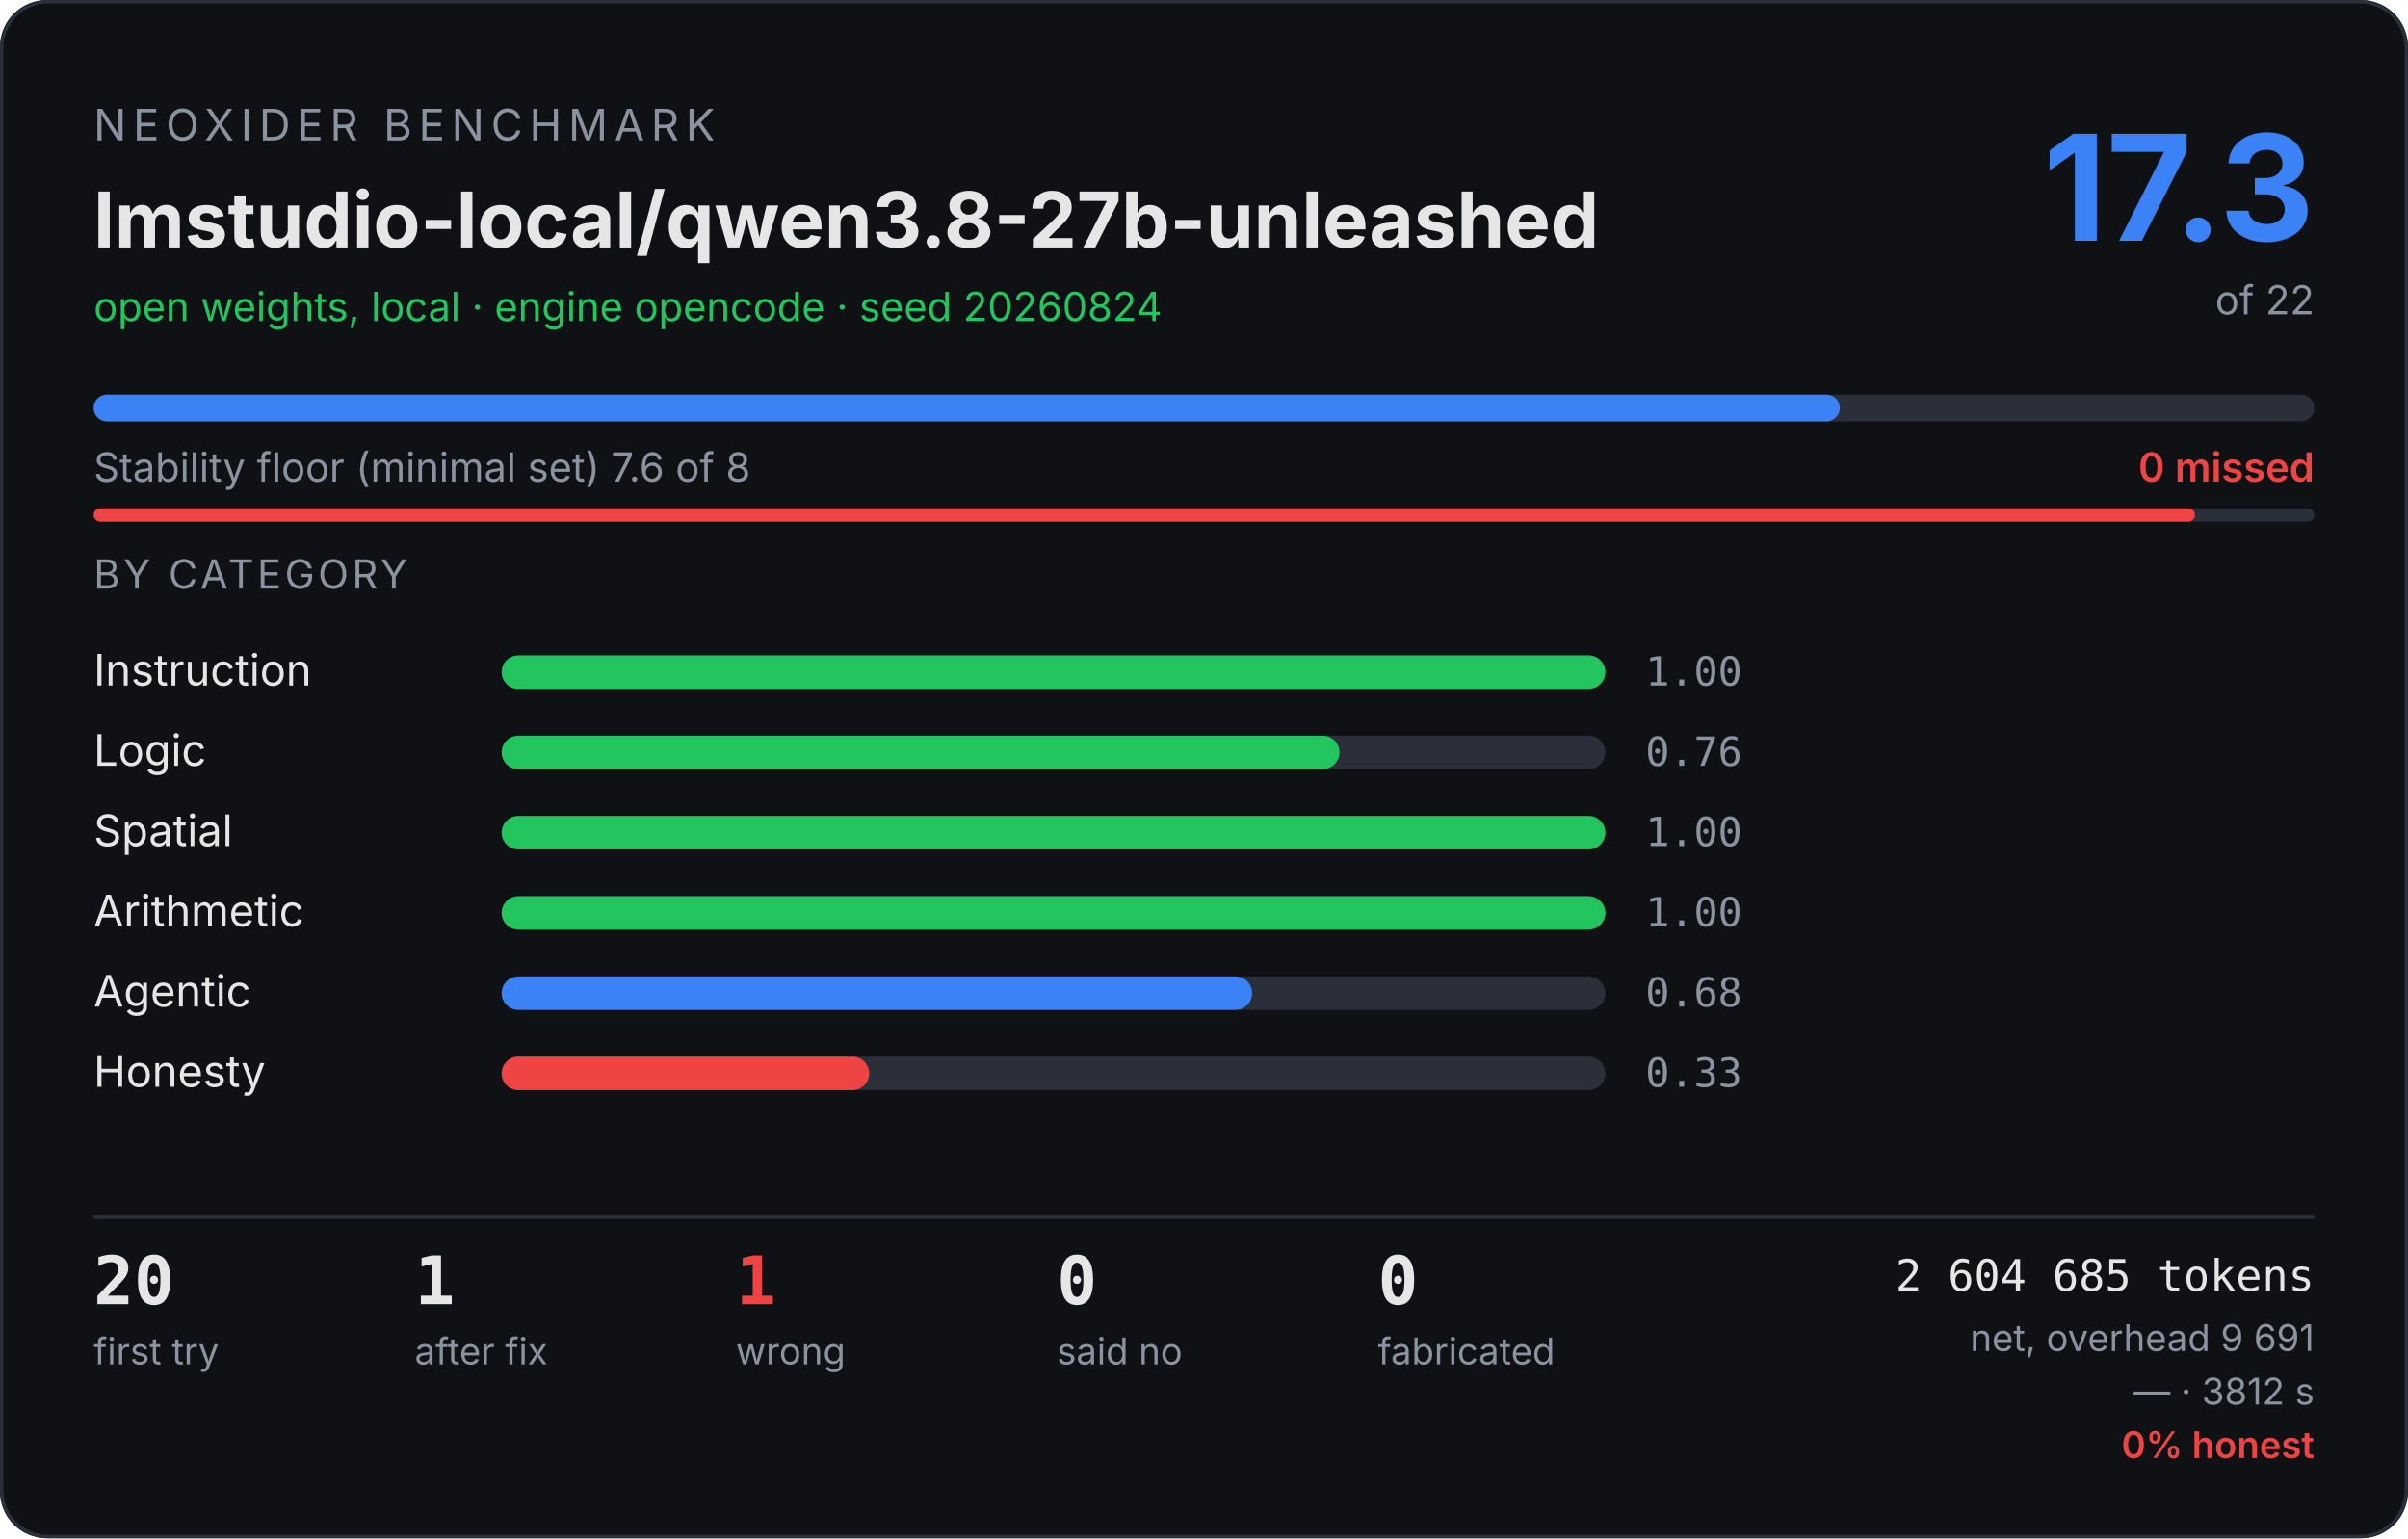
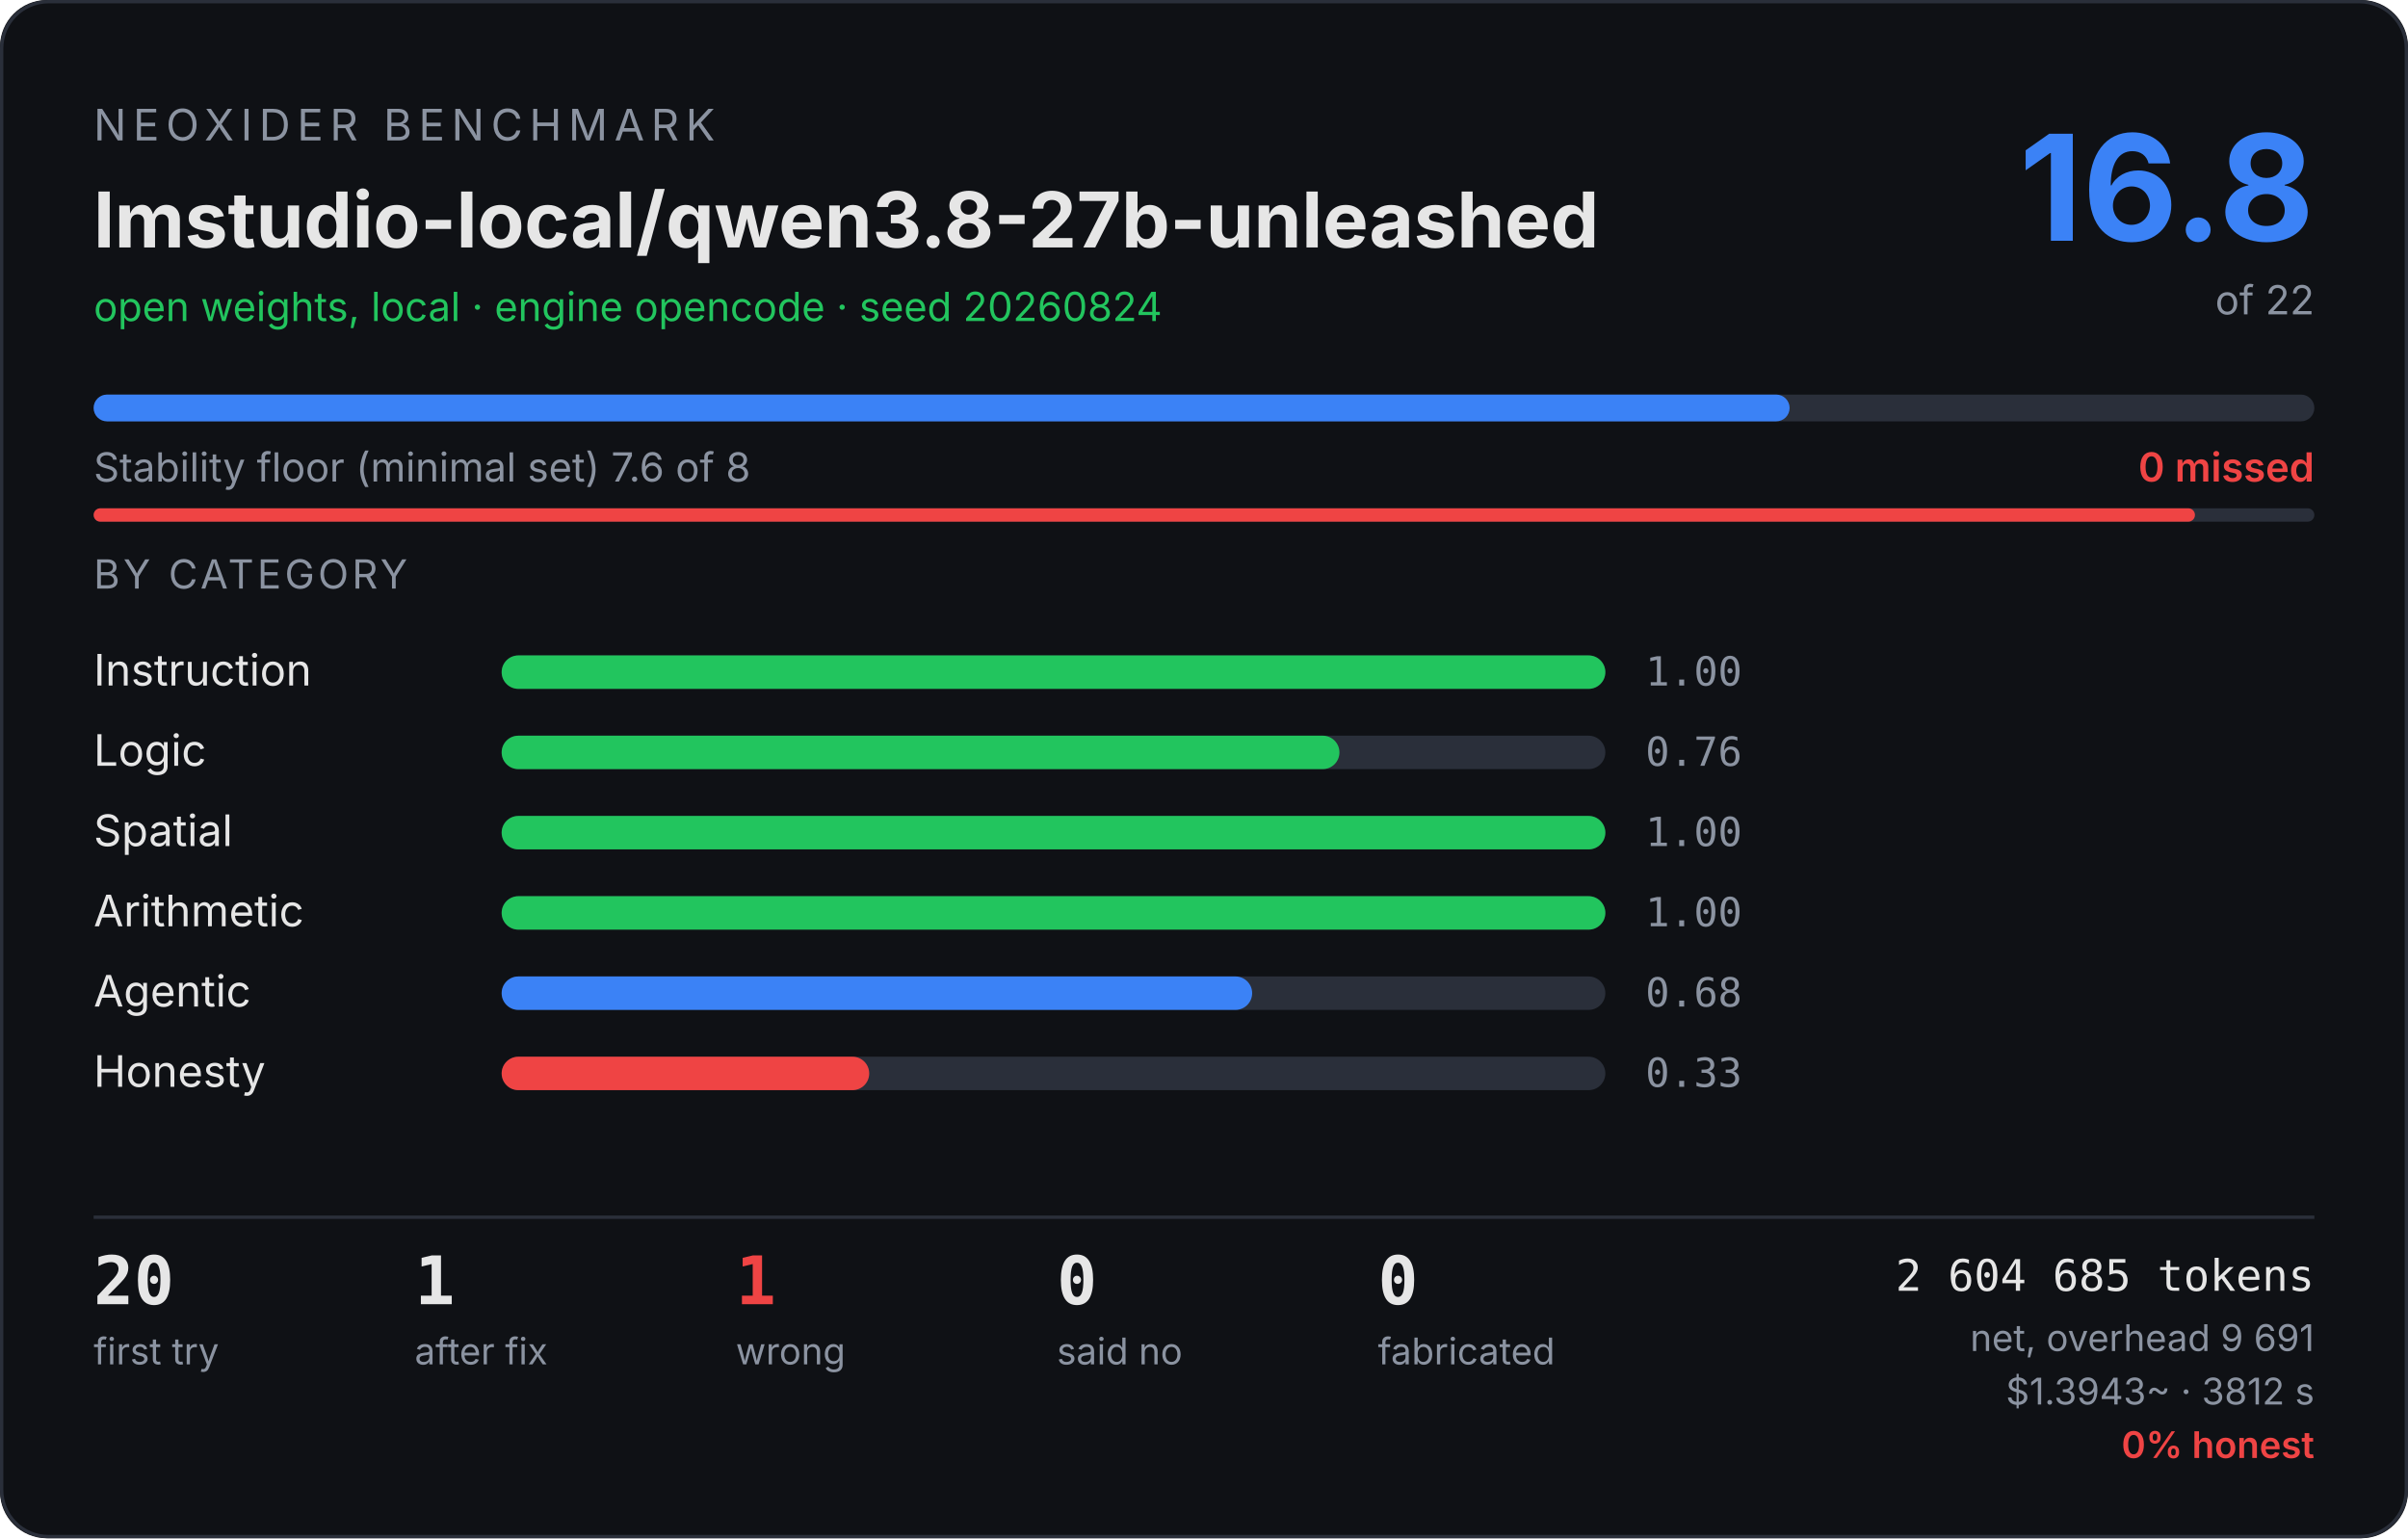
<svg xmlns="http://www.w3.org/2000/svg" width="720" height="460" viewBox="0 0 720 460" font-family="system-ui,-apple-system,Segoe UI,sans-serif">
  <rect width="720" height="460" rx="14" fill="#0f1115" />
  <rect x="0.5" y="0.5" width="719" height="459" rx="14" fill="none" stroke="#2a2f3a" />
  <text x="28" y="42" fill="#8b93a1" font-size="13" letter-spacing="2">NEOXIDER BENCHMARK</text>
  <text x="28" y="74" fill="#e6e6e6" font-size="23" font-weight="700">lmstudio-local/qwen3.8-27b-unleashed</text>
  <text x="28" y="96" fill="#22c55e" font-size="12">open weights, local · engine opencode · seed 20260824</text>
-   <text x="692" y="72" text-anchor="end" fill="#3b82f6" font-size="44" font-weight="700">17.3</text>
+   <text x="692" y="72" text-anchor="end" fill="#3b82f6" font-size="44" font-weight="700">16.8</text>
  <text x="692" y="94" text-anchor="end" fill="#8b93a1" font-size="12">of 22</text>
  <rect x="28" y="118" width="664" height="8" rx="4" fill="#2a2f3a" />
-   <rect x="28" y="118" width="522.1" height="8" rx="4" fill="#3b82f6" />
+   <rect x="28" y="118" width="507.1" height="8" rx="4" fill="#3b82f6" />
  <text x="28" y="144" fill="#8b93a1" font-size="12">Stability floor (minimal set) 7.6 of 8</text>
  <text x="692" y="144" text-anchor="end" fill="#ef4444" font-size="12" font-weight="600">0 missed</text>
  <rect x="28" y="152" width="664" height="4" rx="2" fill="#2a2f3a" />
  <rect x="28" y="152" width="628.3" height="4" rx="2" fill="#ef4444" />
  <text x="28" y="176" fill="#8b93a1" font-size="12" letter-spacing="1">BY CATEGORY</text>
  <text x="28" y="205" fill="#e6e6e6" font-size="13">Instruction</text>
  <rect x="150" y="196" width="330" height="10" rx="5" fill="#2a2f3a" />
  <rect x="150" y="196" width="330.0" height="10" rx="5" fill="#22c55e" />
  <text x="492" y="205" fill="#8b93a1" font-size="12" font-family="ui-monospace,Consolas,monospace">1.00</text>
  <text x="28" y="229" fill="#e6e6e6" font-size="13">Logic</text>
  <rect x="150" y="220" width="330" height="10" rx="5" fill="#2a2f3a" />
  <rect x="150" y="220" width="250.5" height="10" rx="5" fill="#22c55e" />
  <text x="492" y="229" fill="#8b93a1" font-size="12" font-family="ui-monospace,Consolas,monospace">0.76</text>
  <text x="28" y="253" fill="#e6e6e6" font-size="13">Spatial</text>
  <rect x="150" y="244" width="330" height="10" rx="5" fill="#2a2f3a" />
  <rect x="150" y="244" width="330.0" height="10" rx="5" fill="#22c55e" />
  <text x="492" y="253" fill="#8b93a1" font-size="12" font-family="ui-monospace,Consolas,monospace">1.00</text>
  <text x="28" y="277" fill="#e6e6e6" font-size="13">Arithmetic</text>
  <rect x="150" y="268" width="330" height="10" rx="5" fill="#2a2f3a" />
  <rect x="150" y="268" width="330.0" height="10" rx="5" fill="#22c55e" />
  <text x="492" y="277" fill="#8b93a1" font-size="12" font-family="ui-monospace,Consolas,monospace">1.00</text>
  <text x="28" y="301" fill="#e6e6e6" font-size="13">Agentic</text>
  <rect x="150" y="292" width="330" height="10" rx="5" fill="#2a2f3a" />
  <rect x="150" y="292" width="224.4" height="10" rx="5" fill="#3b82f6" />
  <text x="492" y="301" fill="#8b93a1" font-size="12" font-family="ui-monospace,Consolas,monospace">0.68</text>
  <text x="28" y="325" fill="#e6e6e6" font-size="13">Honesty</text>
  <rect x="150" y="316" width="330" height="10" rx="5" fill="#2a2f3a" />
  <rect x="150" y="316" width="109.9" height="10" rx="5" fill="#ef4444" />
  <text x="492" y="325" fill="#8b93a1" font-size="12" font-family="ui-monospace,Consolas,monospace">0.33</text>
  <line x1="28" y1="364" x2="692" y2="364" stroke="#2a2f3a" />
  <text x="28" y="390" fill="#e6e6e6" font-size="20" font-weight="700" font-family="ui-monospace,Consolas,monospace">20</text>
  <text x="28" y="408" fill="#8b93a1" font-size="11">first try</text>
  <text x="124" y="390" fill="#e6e6e6" font-size="20" font-weight="700" font-family="ui-monospace,Consolas,monospace">1</text>
  <text x="124" y="408" fill="#8b93a1" font-size="11">after fix</text>
  <text x="220" y="390" fill="#ef4444" font-size="20" font-weight="700" font-family="ui-monospace,Consolas,monospace">1</text>
  <text x="220" y="408" fill="#8b93a1" font-size="11">wrong</text>
  <text x="316" y="390" fill="#e6e6e6" font-size="20" font-weight="700" font-family="ui-monospace,Consolas,monospace">0</text>
  <text x="316" y="408" fill="#8b93a1" font-size="11">said no</text>
  <text x="412" y="390" fill="#e6e6e6" font-size="20" font-weight="700" font-family="ui-monospace,Consolas,monospace">0</text>
  <text x="412" y="408" fill="#8b93a1" font-size="11">fabricated</text>
  <text x="692" y="386" text-anchor="end" fill="#e6e6e6" font-size="13" font-family="ui-monospace,Consolas,monospace">2 604 685 tokens</text>
  <text x="692" y="404" text-anchor="end" fill="#8b93a1" font-size="11">net, overhead 9 691</text>
-   <text x="692" y="420" text-anchor="end" fill="#8b93a1" font-size="11">— · 3812 s</text>
+   <text x="692" y="420" text-anchor="end" fill="#8b93a1" font-size="11">$1.3943~ · 3812 s</text>
  <text x="692" y="436" text-anchor="end" fill="#ef4444" font-size="11" font-weight="600">0% honest</text>
</svg>
